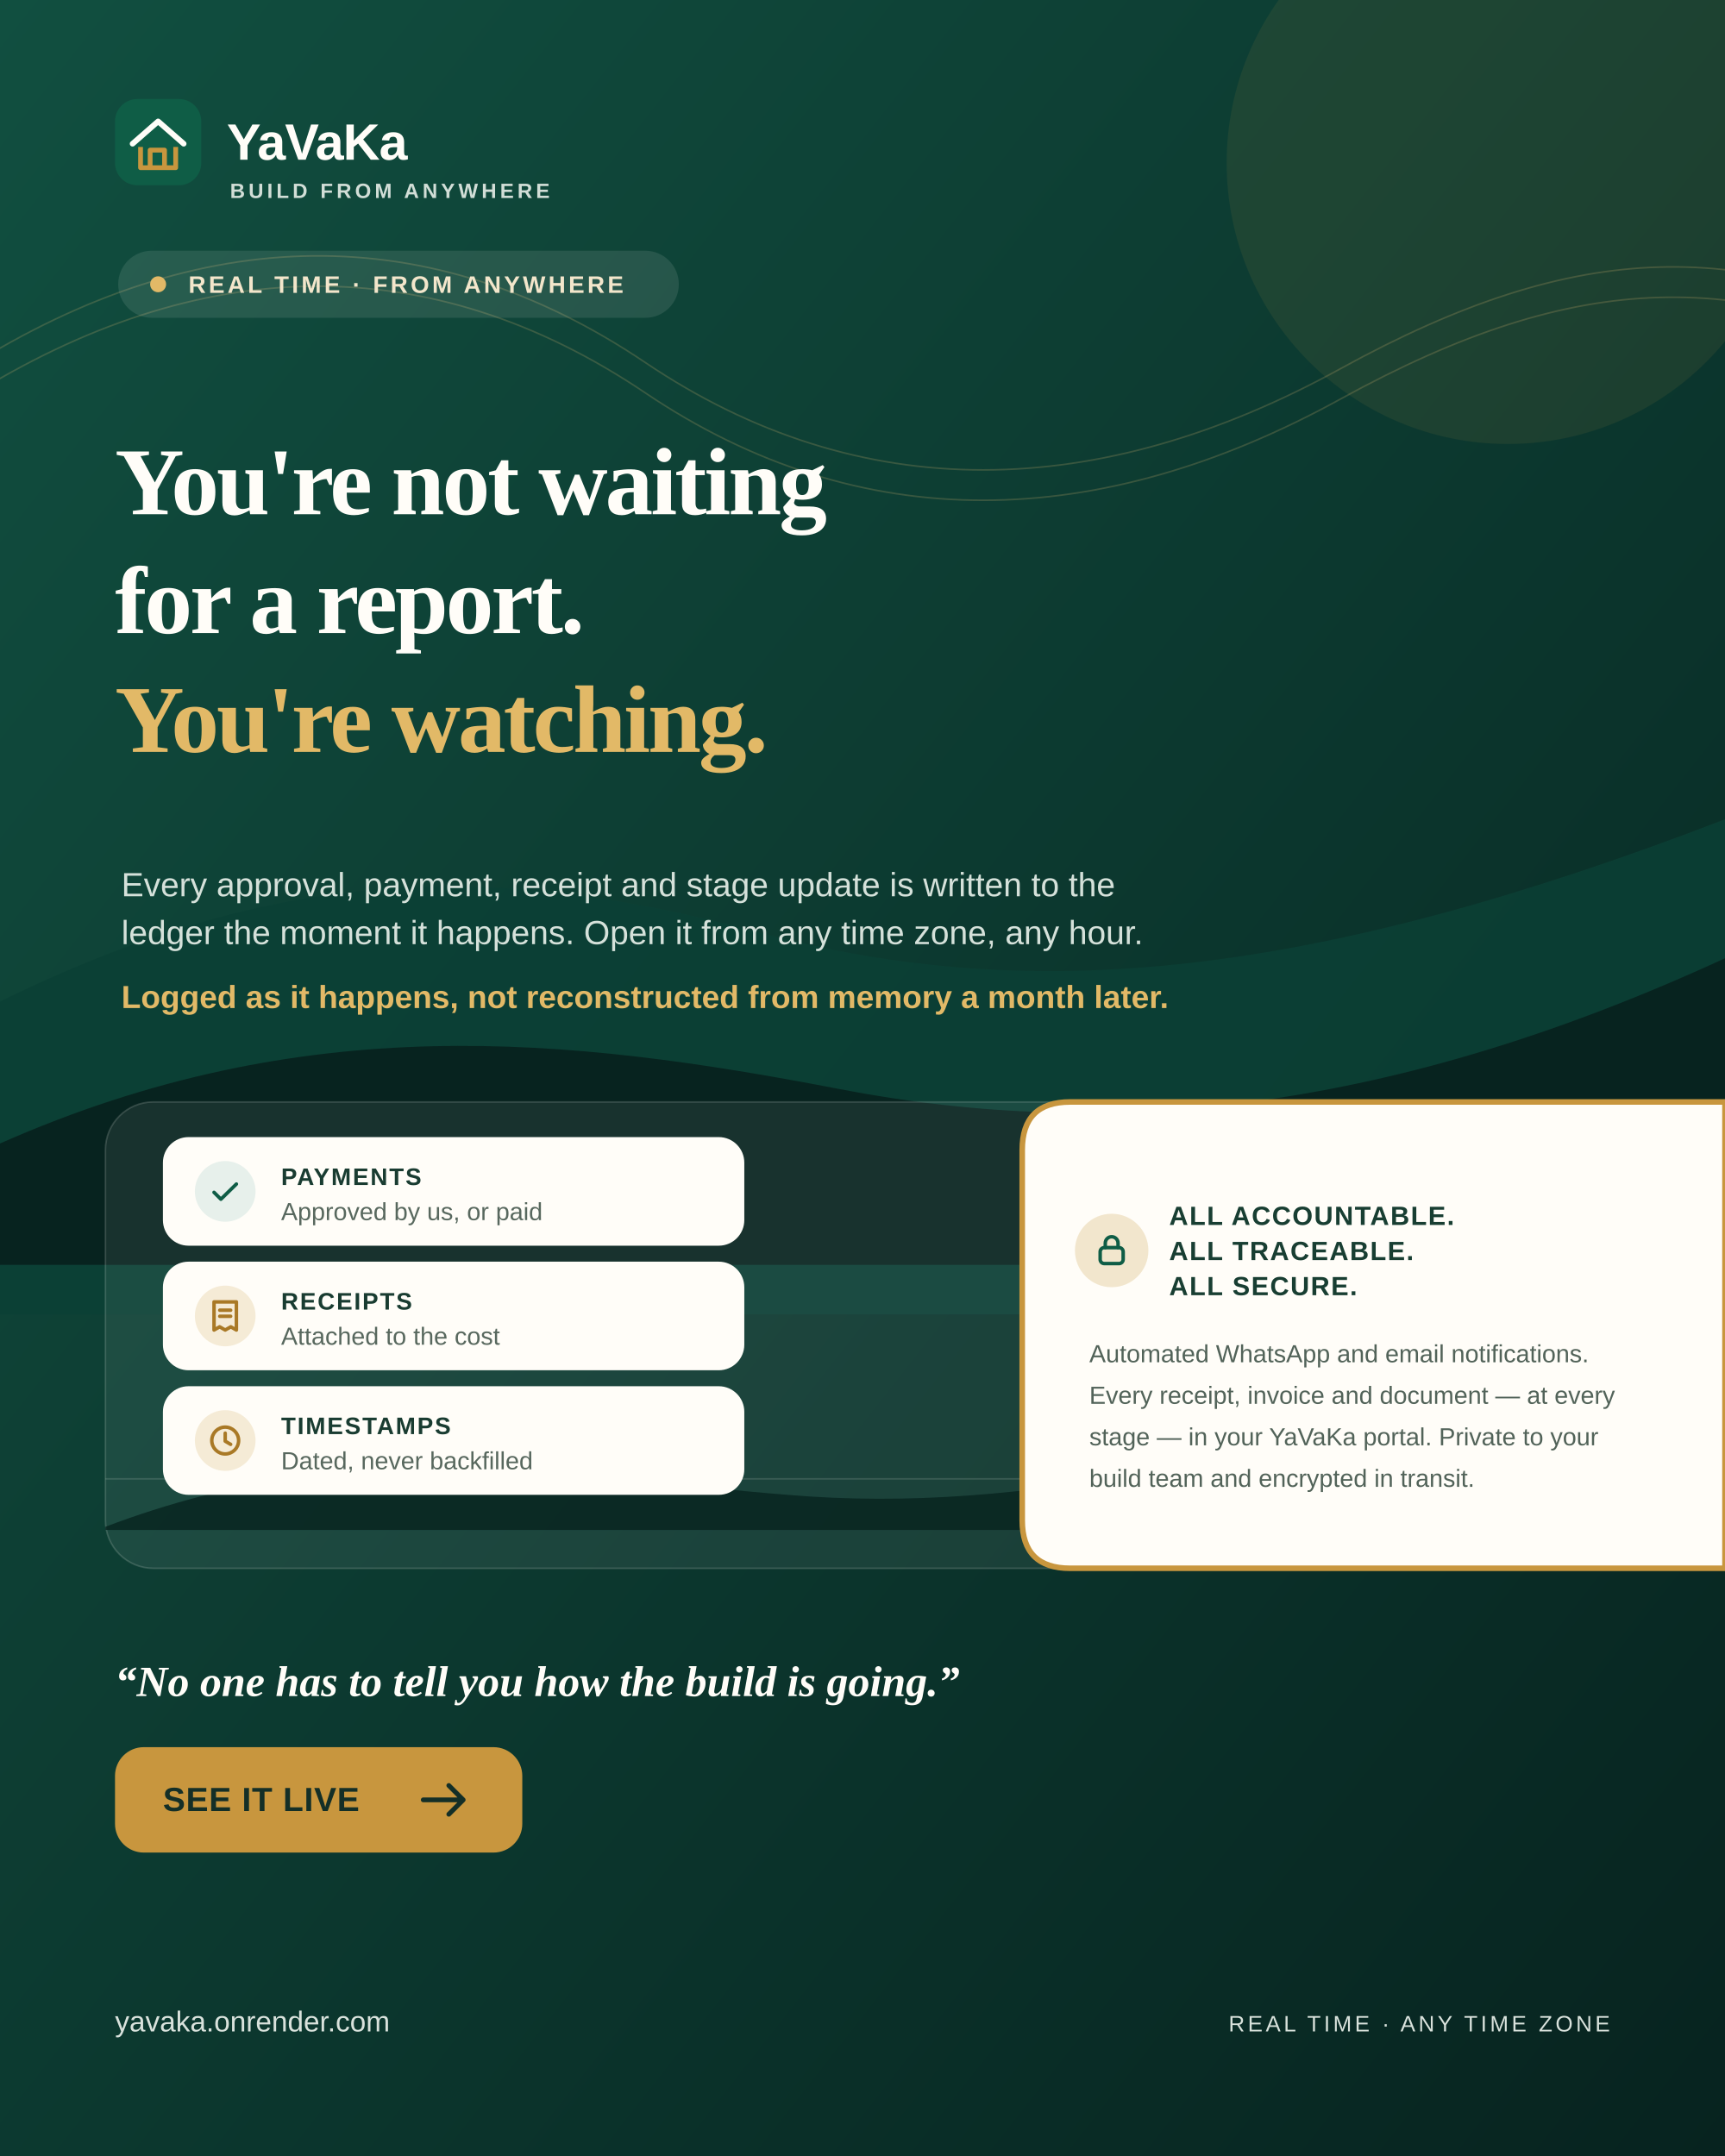
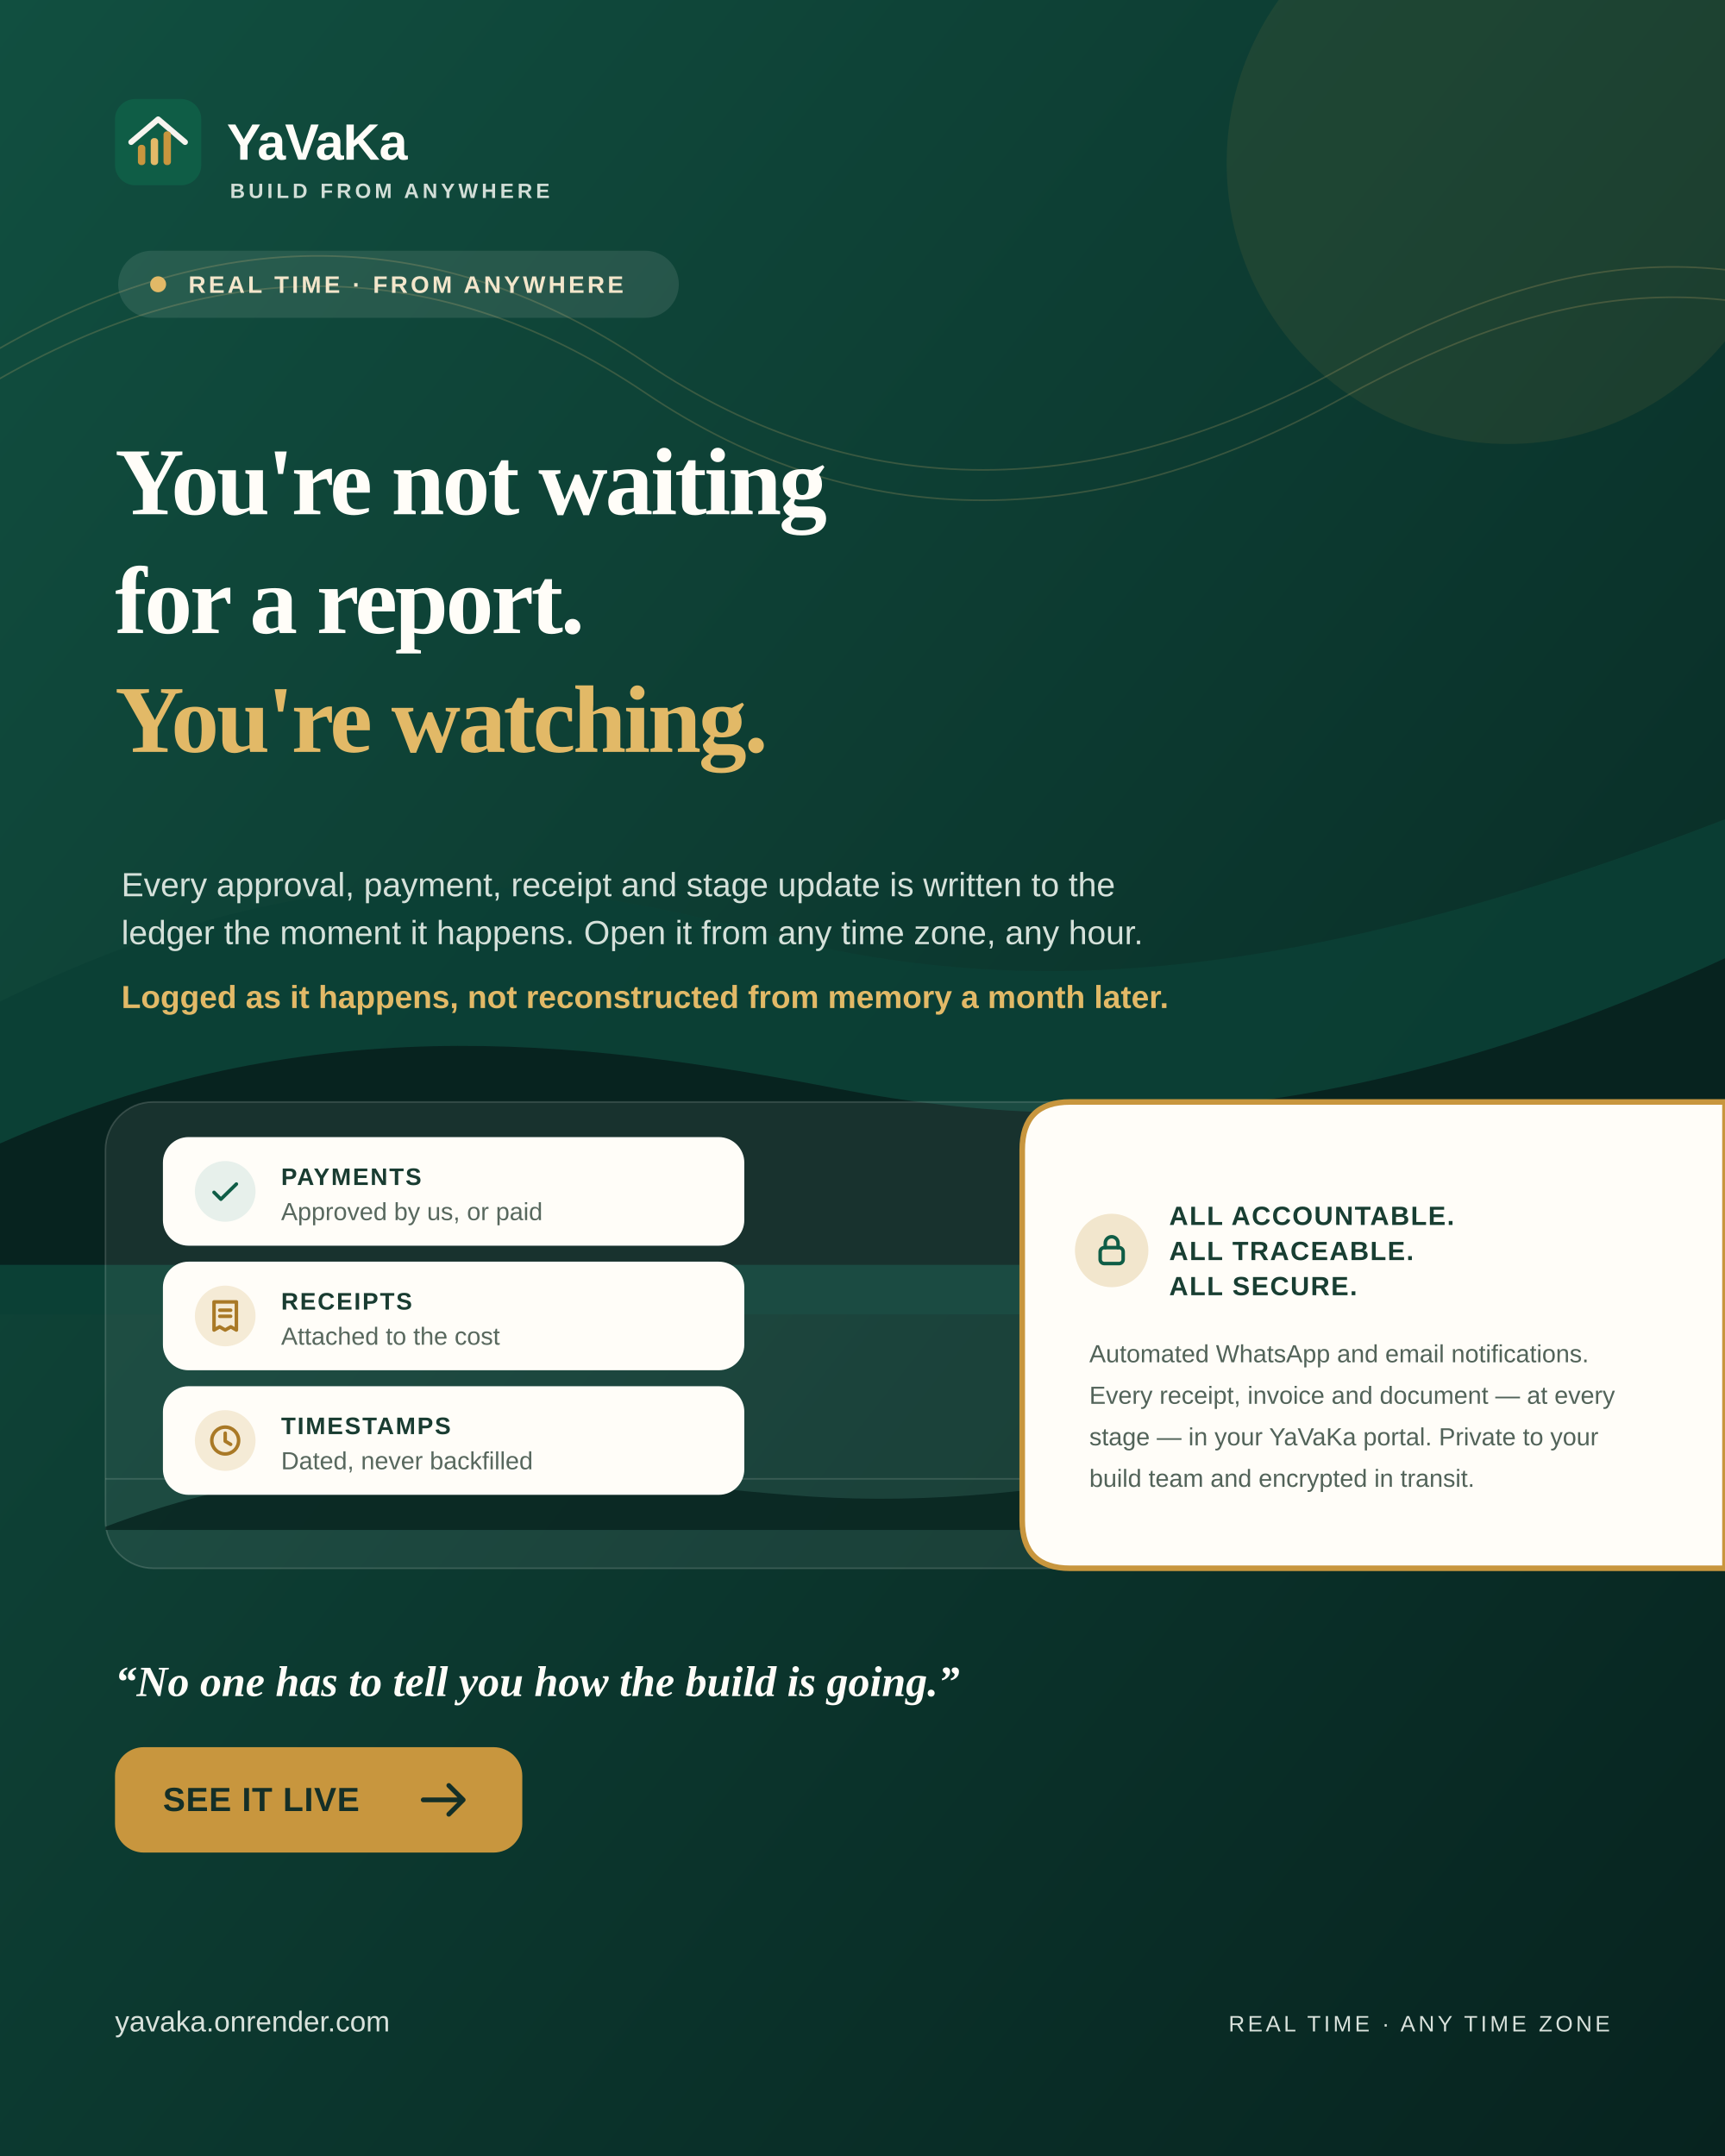
<svg xmlns="http://www.w3.org/2000/svg" width="1080" height="1350" viewBox="0 0 1080 1350" role="img" aria-labelledby="title desc">
  <defs>
    <linearGradient id="sky" x1="0" y1="0" x2="1" y2="1">
      <stop offset="0" stop-color="#114f40" />
      <stop offset="1" stop-color="#07231f" />
    </linearGradient>
    <linearGradient id="paper" x1="0" y1="0" x2="1" y2="1">
      <stop offset="0" stop-color="#fbf8f1" />
      <stop offset="1" stop-color="#ece6da" />
    </linearGradient>
    <filter id="shadow" x="-20%" y="-20%" width="140%" height="150%">
      <feDropShadow dx="0" dy="18" stdDeviation="18" flood-color="#16372d" flood-opacity=".15" />
    </filter>
  </defs>
  <rect x="0" y="0" width="1080" height="1350" fill="url(#sky)" />
  <circle cx="944" cy="102" r="176" fill="#c8963e" opacity=".09" />
  <path d="M0 627c172-84 305-89 476-43s347 28 604-71v310H0Z" fill="#0b4035" opacity=".85" />
  <path d="M0 716c190-84 355-67 526-34s348 13 554-82v192H0Z" fill="#07231f" />
  <g fill="none" stroke="#d8b36d" stroke-opacity=".22">
    <path d="M-20 230c145-91 289-94 424-3s284 87 435 4 253-82 387-15" />
    <path d="M-20 249c145-91 289-94 424-3s284 87 435 4 253-82 387-15" />
  </g>
-   <rect x="72" y="62" width="54" height="54" rx="14" fill="#0f5d46" />
-   <path d="m83 90 16-14 16 14" fill="none" stroke="#fffdf8" stroke-width="3.5" stroke-linecap="round" stroke-linejoin="round" />
-   <path d="M88 92v13h22V92M94 105V94h9v11" fill="none" stroke="#c8963e" stroke-width="3" stroke-linejoin="round" />
+   <rect x="72" y="62" width="54" height="54" rx="12.66" fill="#0F5D46" />
+   <path d="M82.12 89.0 L99.0 74.66 L115.88 89.0" fill="none" stroke="#F7F4EF" stroke-width="3.54" stroke-linecap="round" stroke-linejoin="round" />
+   <rect x="86.34" y="90.69" width="4.64" height="12.66" rx="2.02" fill="#C8963E" />
+   <rect x="94.36" y="86.47" width="4.64" height="16.88" rx="2.02" fill="#E3B968" />
+   <rect x="102.38" y="82.25" width="4.64" height="21.09" rx="2.02" fill="#C8963E" />
  <text x="142" y="100" fill="#fffdf8" font-family="Arial, Helvetica, sans-serif" font-size="32" font-weight="700" letter-spacing="-0.5">YaVaKa</text>
  <text x="144" y="124" fill="#d2ded7" font-family="Arial, Helvetica, sans-serif" font-size="13" font-weight="700" letter-spacing="2.2">BUILD FROM ANYWHERE</text>
  <rect x="74" y="157" width="351" height="42" rx="21.0" fill="#fffdf8" opacity="0.1" />
  <circle cx="99" cy="178.0" r="5" fill="#e2b967" />
  <text x="118" y="183.4" fill="#f3e6cb" font-family="Arial, Helvetica, sans-serif" font-size="15" font-weight="700" letter-spacing="1.8">REAL TIME · FROM ANYWHERE</text>
  <text x="72" y="322" fill="#fffdf8" font-family="Georgia, 'Times New Roman', serif" font-size="60" font-weight="700" letter-spacing="-1.56">You're not waiting</text>
  <text x="72" y="396.4" fill="#fffdf8" font-family="Georgia, 'Times New Roman', serif" font-size="60" font-weight="700" letter-spacing="-1.56">for a report.</text>
  <text x="72" y="470.8" fill="#e2b967" font-family="Georgia, 'Times New Roman', serif" font-size="60" font-weight="700" letter-spacing="-1.56">You're watching.</text>
  <text x="76" y="561.2" fill="#d5e1da" font-family="Arial, Helvetica, sans-serif" font-size="21" font-weight="400">Every approval, payment, receipt and stage update is written to the</text>
  <text x="76" y="591.2" fill="#d5e1da" font-family="Arial, Helvetica, sans-serif" font-size="21" font-weight="400">ledger the moment it happens. Open it from any time zone, any hour.</text>
  <text x="76" y="631.2" fill="#e2b967" font-family="Arial, Helvetica, sans-serif" font-size="20" font-weight="700">Logged as it happens, not reconstructed from memory a month later.</text>
  <rect x="66" y="690" width="948" height="292" rx="30" fill="#ffffff" opacity="0.07" />
  <rect x="66" y="690" width="948" height="292" rx="30" fill="none" stroke="#fffdf8" stroke-width="1" opacity="0.16" />
  <path d="M66 926h948" stroke="#fffdf8" stroke-opacity=".13" />
  <path d="M66 956c161-61 287-31 427-20 152 13 294-27 521-81v103H66Z" fill="#07231f" opacity=".82" />
  <rect x="102" y="712" width="364" height="68" rx="16" fill="#fffdf8" />
  <circle cx="141" cy="746.0" r="19" fill="#e7f0eb" />
  <g transform="translate(129 734.0)" fill="none" stroke="#0f5d46" stroke-width="2.2" stroke-linecap="round" stroke-linejoin="round">
    <path d="M5 12.6l4.3 4.3L19 7.4" />
  </g>
  <text x="176" y="742" fill="#193c31" font-family="Arial, Helvetica, sans-serif" font-size="15" font-weight="700" letter-spacing="1">PAYMENTS</text>
  <text x="176" y="764" fill="#58685e" font-family="Arial, Helvetica, sans-serif" font-size="15.5" font-weight="400">Approved by us, or paid</text>
  <rect x="102" y="790" width="364" height="68" rx="16" fill="#fffdf8" />
  <circle cx="141" cy="824.0" r="19" fill="#f5ebd6" />
  <g transform="translate(129 812.0)" fill="none" stroke="#a97926" stroke-width="2.2" stroke-linecap="round" stroke-linejoin="round">
    <path d="M5 3.2h14v17.6l-3.5-2-3.5 2-3.5-2L5 20.8Z" />
    <path d="M8.6 8.4h6.8M8.6 12.2h6.8" />
  </g>
  <text x="176" y="820" fill="#193c31" font-family="Arial, Helvetica, sans-serif" font-size="15" font-weight="700" letter-spacing="1">RECEIPTS</text>
  <text x="176" y="842" fill="#58685e" font-family="Arial, Helvetica, sans-serif" font-size="15.5" font-weight="400">Attached to the cost</text>
  <rect x="102" y="868" width="364" height="68" rx="16" fill="#fffdf8" />
  <circle cx="141" cy="902.0" r="19" fill="#f5ebd6" />
  <g transform="translate(129 890.0)" fill="none" stroke="#a97926" stroke-width="2.2" stroke-linecap="round" stroke-linejoin="round">
    <circle cx="12" cy="12" r="8.4" />
    <path d="M12 7.4v5l3.4 2" />
  </g>
  <text x="176" y="898" fill="#193c31" font-family="Arial, Helvetica, sans-serif" font-size="15" font-weight="700" letter-spacing="1">TIMESTAMPS</text>
  <text x="176" y="920" fill="#58685e" font-family="Arial, Helvetica, sans-serif" font-size="15.5" font-weight="400">Dated, never backfilled</text>
  <path d="M1080 690 H670 Q640 690 640 720 V952 Q640 982 670 982 H1080 Z" fill="#fffdf8" stroke="#c8963e" stroke-width="3.5" />
  <circle cx="696" cy="783.0" r="23" fill="#f2e6cd" />
  <g transform="translate(684 771.0)" fill="none" stroke="#0f5d46" stroke-width="2.2" stroke-linecap="round" stroke-linejoin="round">
    <rect x="4.8" y="10.2" width="14.4" height="10" rx="2.6" />
    <path d="M8 10.2V7.4a4 4 0 0 1 8 0v2.8" />
  </g>
  <text x="732" y="767.0" fill="#183e32" font-family="Arial, Helvetica, sans-serif" font-size="16.5" font-weight="700" letter-spacing="0.8">ALL ACCOUNTABLE.</text>
  <text x="732" y="789.0" fill="#183e32" font-family="Arial, Helvetica, sans-serif" font-size="16.5" font-weight="700" letter-spacing="0.8">ALL TRACEABLE.</text>
  <text x="732" y="811.0" fill="#183e32" font-family="Arial, Helvetica, sans-serif" font-size="16.5" font-weight="700" letter-spacing="0.8">ALL SECURE.</text>
  <text x="682" y="853.0" fill="#526359" font-family="Arial, Helvetica, sans-serif" font-size="15.5" font-weight="400">Automated WhatsApp and email notifications.</text>
  <text x="682" y="879.0" fill="#526359" font-family="Arial, Helvetica, sans-serif" font-size="15.5" font-weight="400">Every receipt, invoice and document — at every</text>
  <text x="682" y="905.0" fill="#526359" font-family="Arial, Helvetica, sans-serif" font-size="15.5" font-weight="400">stage — in your YaVaKa portal. Private to your</text>
  <text x="682" y="931.0" fill="#526359" font-family="Arial, Helvetica, sans-serif" font-size="15.5" font-weight="400">build team and encrypted in transit.</text>
  <text x="72" y="1062" fill="#fffdf8" font-family="Georgia, 'Times New Roman', serif" font-size="27" font-weight="700" font-style="italic">“No one has to tell you how the build is going.”</text>
  <rect x="72" y="1094" width="255" height="66" rx="18" fill="#c8963e" />
  <text x="102" y="1134.0" fill="#142f27" font-family="Arial, Helvetica, sans-serif" font-size="21" font-weight="700" letter-spacing="0.4">SEE IT LIVE</text>
  <path d="M265 1127.0h25m-9-9 9 9-9 9" fill="none" stroke="#142f27" stroke-width="3" stroke-linecap="round" stroke-linejoin="round" />
  <text x="72" y="1272" fill="#d9e2dc" font-family="Arial, Helvetica, sans-serif" font-size="18" font-weight="400">yavaka.onrender.com</text>
  <text x="1008" y="1272" fill="#d9e2dc" font-family="Arial, Helvetica, sans-serif" font-size="14" font-weight="400" letter-spacing="1.9" text-anchor="end">REAL TIME · ANY TIME ZONE</text>
</svg>
